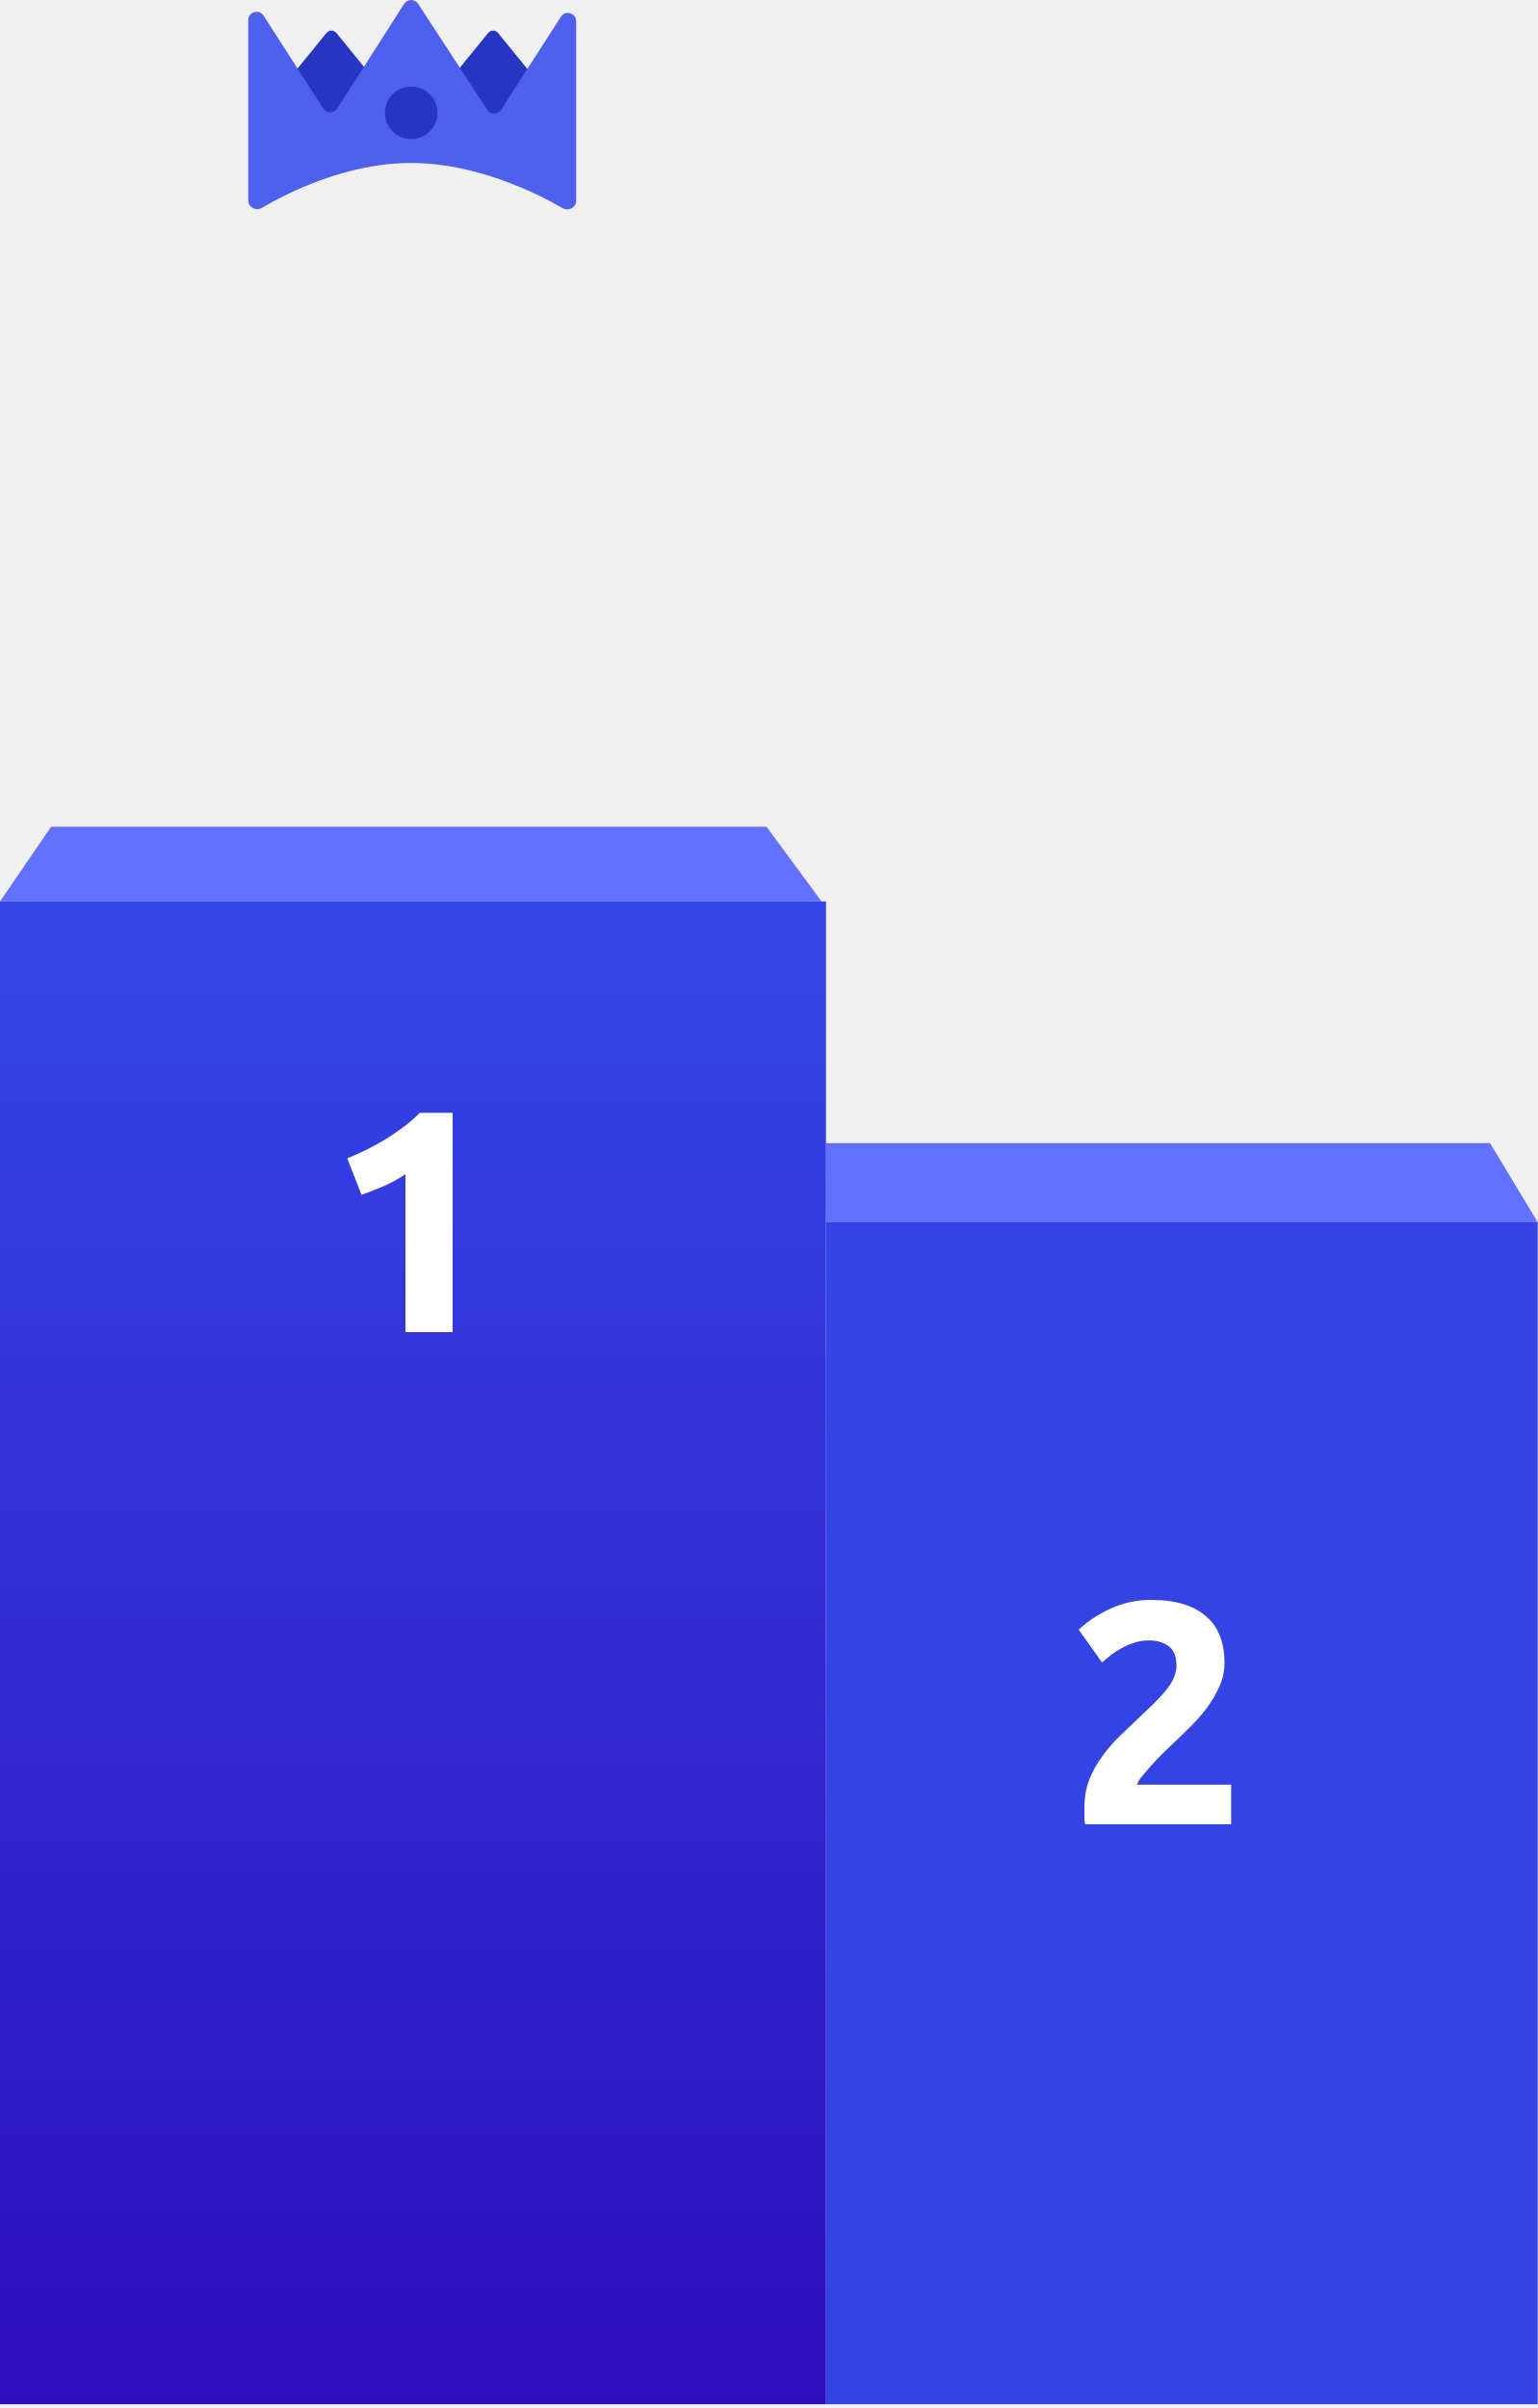
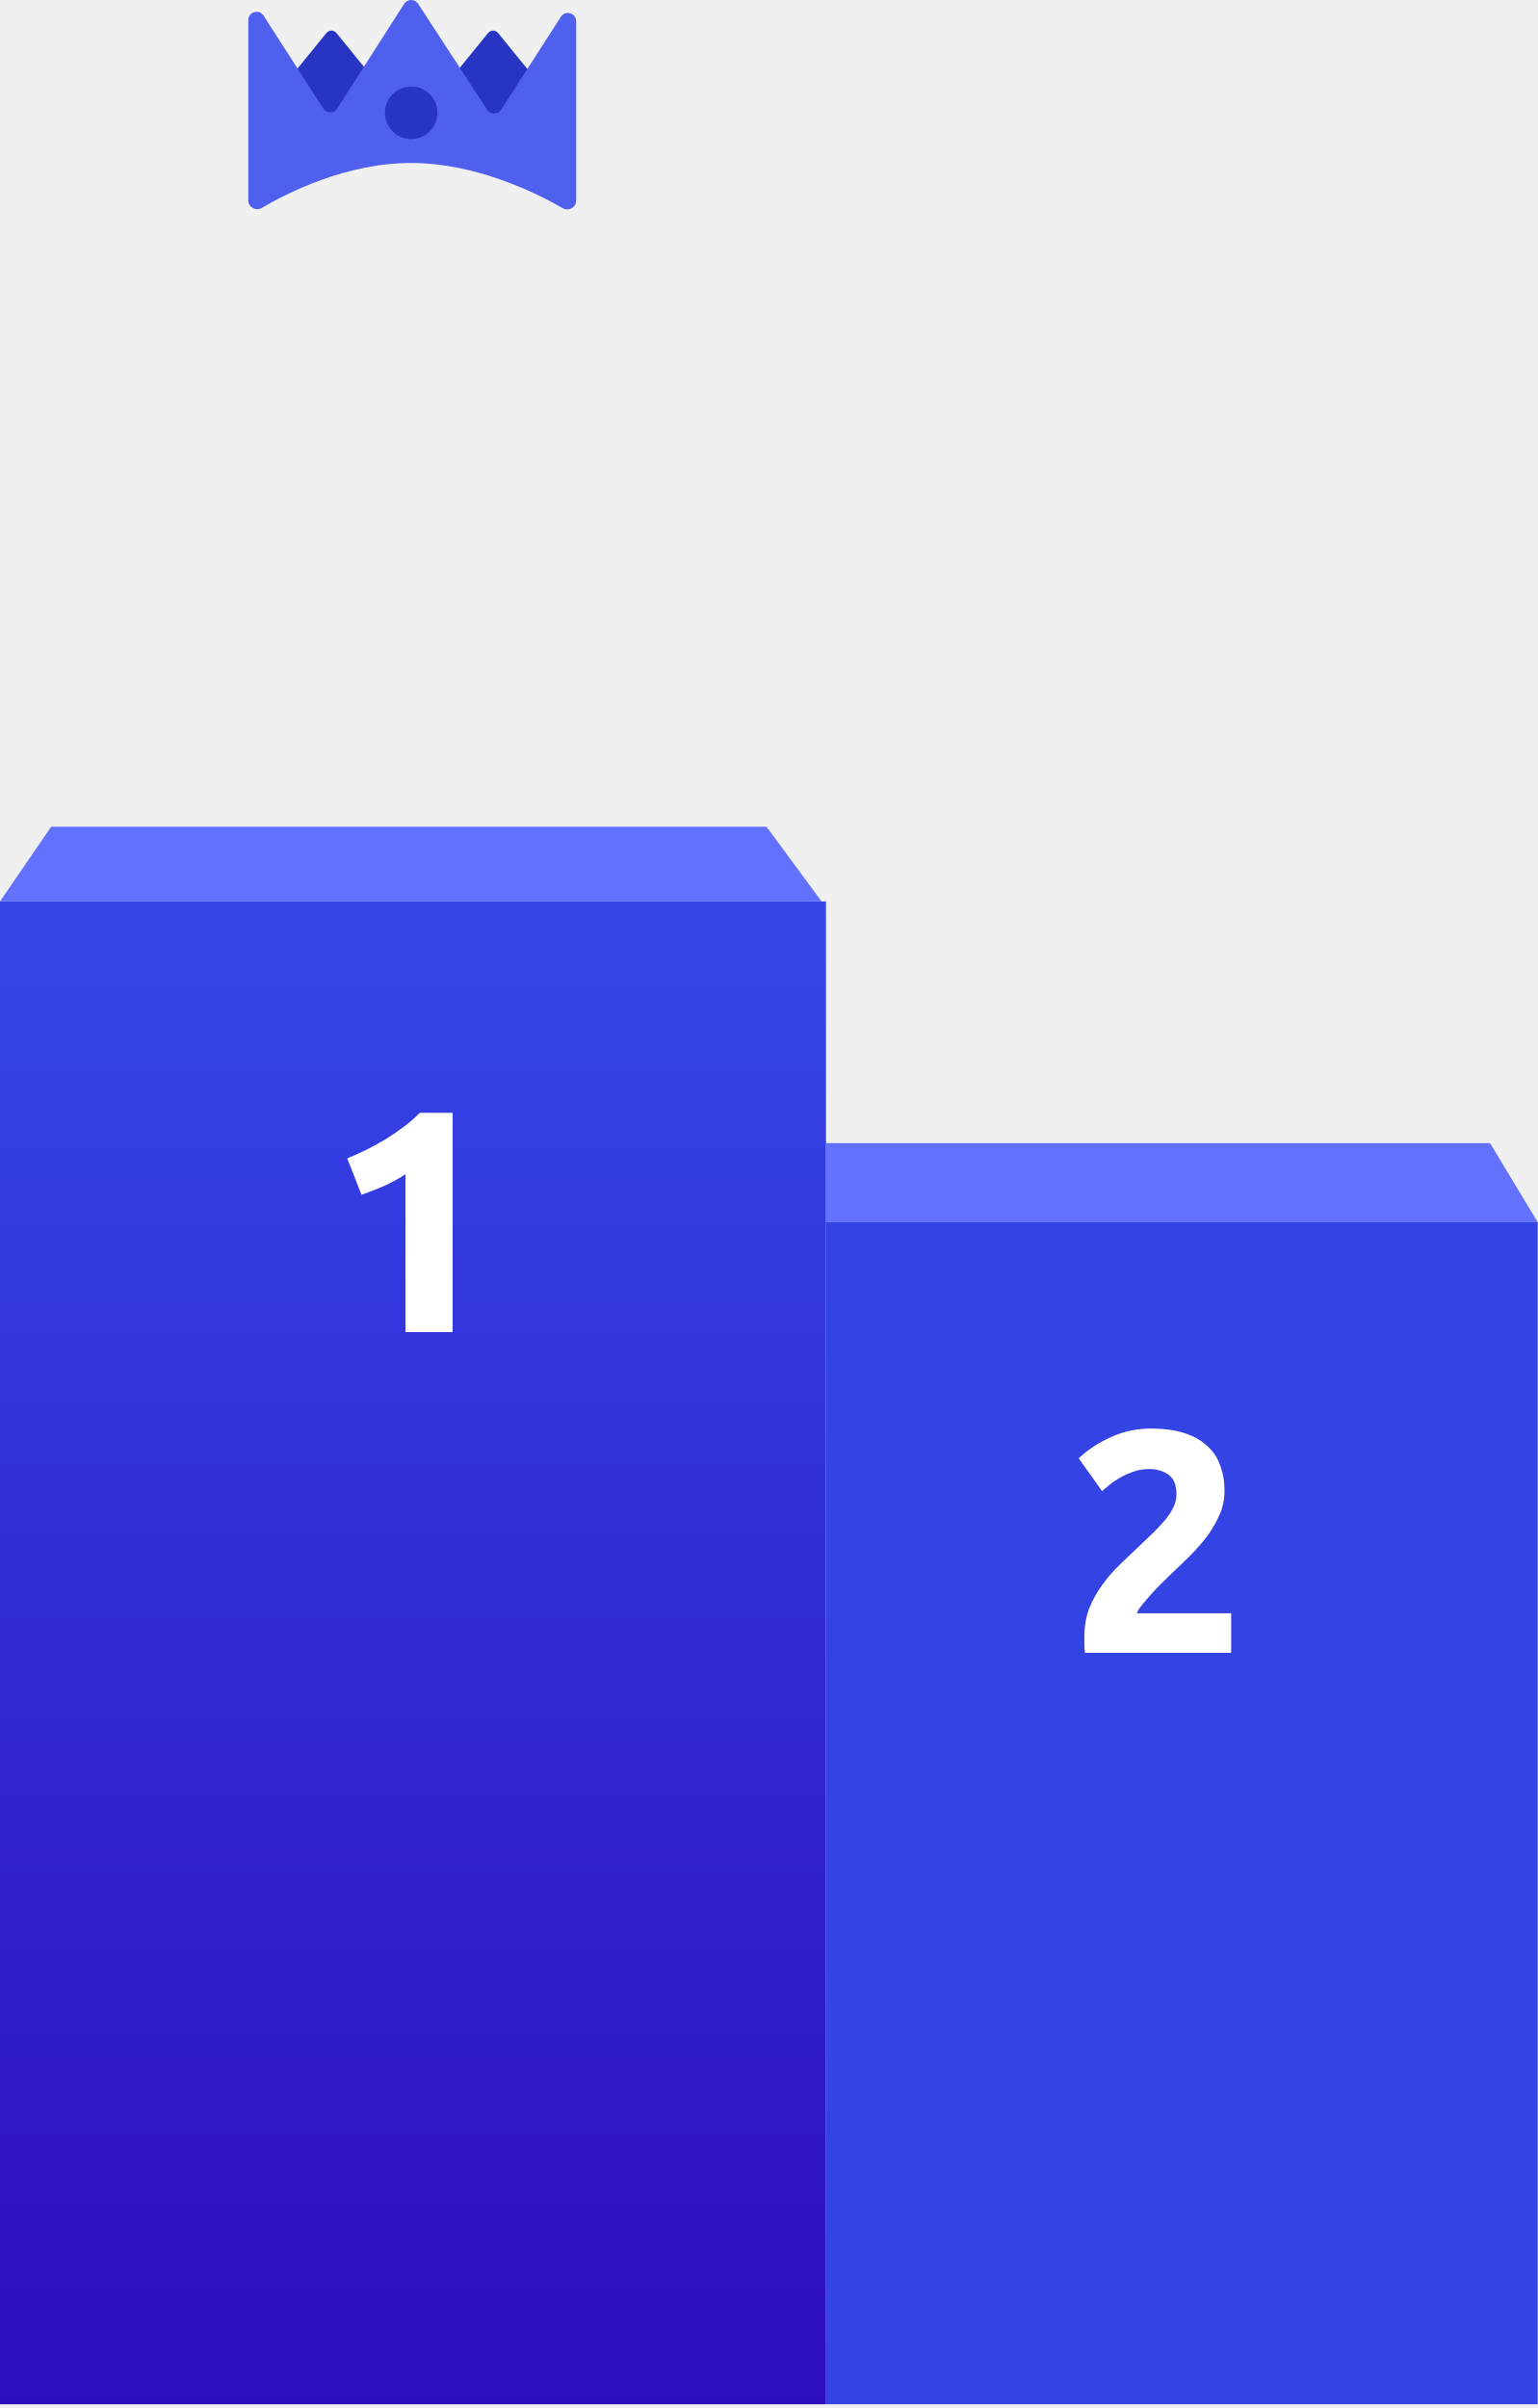
- <svg xmlns="http://www.w3.org/2000/svg" width="350" height="548" viewBox="0 0 350 548" version="1.1" xml:space="preserve" fill-rule="evenodd" clip-rule="evenodd" stroke-linejoin="round" stroke-miterlimit="2">
+ <svg xmlns="http://www.w3.org/2000/svg" width="350" height="548" viewBox="0 0 350 548" version="1.1" xml:space="preserve" style="fill-rule:evenodd;clip-rule:evenodd;stroke-linejoin:round;stroke-miterlimit:2;">
  <g>
-     <rect x="188" y="278.147" width="162" height="269" fill="#3443e4" fill-rule="nonzero" />
-     <path d="M278.712 378.355c0 1.824-.36 3.576-1.08 5.256a25.204 25.204 0 0 1-2.808 4.896 41.729 41.729 0 0 1-3.888 4.464 165.597 165.597 0 0 1-4.248 4.104c-.72.672-1.512 1.44-2.376 2.304a58.943 58.943 0 0 0-2.376 2.52 72.915 72.915 0 0 0-2.088 2.448c-.576.72-.936 1.32-1.08 1.8h21.456v9H246.96c-.096-.528-.144-1.2-.144-2.016v-1.728c0-2.304.36-4.416 1.08-6.336a23.997 23.997 0 0 1 2.952-5.328c1.2-1.68 2.544-3.24 4.032-4.68 1.536-1.44 3.048-2.88 4.536-4.32 1.152-1.104 2.232-2.136 3.24-3.096a46.15 46.15 0 0 0 2.664-2.88c.768-.96 1.368-1.896 1.8-2.808.432-.96.648-1.92.648-2.88 0-2.112-.6-3.6-1.8-4.464-1.2-.864-2.688-1.296-4.464-1.296-1.296 0-2.52.216-3.672.648a16.592 16.592 0 0 0-3.096 1.44 15.834 15.834 0 0 0-2.376 1.656c-.672.528-1.176.96-1.512 1.296l-5.328-7.488c2.112-1.968 4.56-3.576 7.344-4.824 2.832-1.296 5.856-1.944 9.072-1.944 2.928 0 5.448.336 7.56 1.008 2.112.672 3.84 1.632 5.184 2.88 1.392 1.2 2.4 2.688 3.024 4.464.672 1.728 1.008 3.696 1.008 5.904Z" fill="#fff" fill-rule="nonzero" />
-     <path d="M188 260.147v18h162l-10.852-18H188Z" fill="#6371ff" fill-rule="nonzero" />
+     <rect x="188" y="278.147" width="162" height="269" style="fill:#3443e4;fill-rule:nonzero;" />
+     <path d="M278.712,339.355c0,1.824 -0.36,3.576 -1.08,5.256c-0.72,1.68 -1.656,3.312 -2.808,4.896c-1.152,1.536 -2.448,3.024 -3.888,4.464c-1.44,1.44 -2.856,2.808 -4.248,4.104c-0.72,0.672 -1.512,1.44 -2.376,2.304c-0.816,0.816 -1.608,1.656 -2.376,2.52c-0.768,0.864 -1.464,1.68 -2.088,2.448c-0.576,0.72 -0.936,1.32 -1.08,1.8l21.456,-0l-0,9l-33.264,-0c-0.096,-0.528 -0.144,-1.2 -0.144,-2.016l-0,-1.728c-0,-2.304 0.36,-4.416 1.08,-6.336c0.768,-1.92 1.752,-3.696 2.952,-5.328c1.2,-1.68 2.544,-3.24 4.032,-4.68c1.536,-1.44 3.048,-2.88 4.536,-4.32c1.152,-1.104 2.232,-2.136 3.24,-3.096c1.008,-1.008 1.896,-1.968 2.664,-2.88c0.768,-0.96 1.368,-1.896 1.8,-2.808c0.432,-0.96 0.648,-1.92 0.648,-2.88c-0,-2.112 -0.6,-3.6 -1.8,-4.464c-1.2,-0.864 -2.688,-1.296 -4.464,-1.296c-1.296,-0 -2.52,0.216 -3.672,0.648c-1.104,0.384 -2.136,0.864 -3.096,1.44c-0.912,0.528 -1.704,1.08 -2.376,1.656c-0.672,0.528 -1.176,0.96 -1.512,1.296l-5.328,-7.488c2.112,-1.968 4.56,-3.576 7.344,-4.824c2.832,-1.296 5.856,-1.944 9.072,-1.944c2.928,-0 5.448,0.336 7.56,1.008c2.112,0.672 3.84,1.632 5.184,2.88c1.392,1.2 2.4,2.688 3.024,4.464c0.672,1.728 1.008,3.696 1.008,5.904Z" style="fill:#fff;fill-rule:nonzero;" />
+     <path d="M188,260.147l0,18l162,-0l-10.852,-18l-151.148,-0Z" style="fill:#6371ff;fill-rule:nonzero;" />
  </g>
  <g>
-     <rect x="0" y="205.147" width="188" height="342" fill="url(#_Linear1)" fill-rule="nonzero" />
+     <rect x="0" y="205.147" width="188" height="342" style="fill:url(#_Linear1);fill-rule:nonzero;" />
  </g>
-   <path d="M79.04 263.619a81.353 81.353 0 0 0 4.32-1.944 66.314 66.314 0 0 0 4.464-2.448 68.17 68.17 0 0 0 4.104-2.808 29.253 29.253 0 0 0 3.6-3.168h7.488v49.896H92.288v-35.928c-1.44.96-3.048 1.848-4.824 2.664a71.536 71.536 0 0 1-5.184 2.016l-3.24-8.28Z" fill="#fff" fill-rule="nonzero" />
-   <path d="M11.632 188.147 0 205.147h187l-12.526-17H11.632Z" fill="#6371ff" fill-rule="nonzero" />
-   <path d="M74.249 7.564c.655-.806 1.717-.806 2.372 0l8.429 10.374c.656.807.656 2.114 0 2.921l-8.429 10.374c-.655.806-1.717.806-2.372 0L65.82 20.859c-.656-.807-.656-2.114 0-2.921l8.429-10.374Zm36.799 0c.655-.806 1.717-.806 2.372 0l8.429 10.374c.656.807.656 2.114 0 2.921l-8.429 10.374c-.655.806-1.717.806-2.372 0l-8.429-10.374c-.656-.807-.656-2.114 0-2.921l8.429-10.374Z" fill="#2735c2" fill-rule="nonzero" />
-   <path d="M131.143 4.84v40.84c0 1.518-1.728 2.464-3.044 1.705-5.915-3.412-19.691-10.298-34.533-10.298-14.748 0-28.154 6.799-33.984 10.233-1.319.777-3.074-.171-3.074-1.701V4.581c0-1.886 2.459-2.608 3.479-1.022l13.586 21.133a1.89 1.89 0 0 0 3.182-.003L91.989.872a1.89 1.89 0 0 1 3.175-.014l15.726 24.127a1.89 1.89 0 0 0 3.173-.01l13.6-21.157c1.02-1.586 3.48-.864 3.48 1.022Z" fill="#5060ee" fill-rule="nonzero" />
-   <circle cx="93.597" cy="25.673" r="5.983" fill="#2735c2" />
+   <path d="M79.04,263.619c1.392,-0.576 2.832,-1.224 4.32,-1.944c1.536,-0.768 3.024,-1.584 4.464,-2.448c1.44,-0.912 2.808,-1.848 4.104,-2.808c1.344,-1.008 2.544,-2.064 3.6,-3.168l7.488,-0l-0,49.896l-10.728,-0l-0,-35.928c-1.44,0.96 -3.048,1.848 -4.824,2.664c-1.776,0.768 -3.504,1.44 -5.184,2.016l-3.24,-8.28Z" style="fill:#fff;fill-rule:nonzero;" />
+   <path d="M11.632,188.147l-11.632,17l187,-0l-12.526,-17l-162.842,-0Z" style="fill:#6371ff;fill-rule:nonzero;" />
+   <path d="M74.249,7.564c0.655,-0.806 1.717,-0.806 2.372,0l8.429,10.374c0.656,0.807 0.656,2.114 0,2.921l-8.429,10.374c-0.655,0.806 -1.717,0.806 -2.372,-0l-8.429,-10.374c-0.656,-0.807 -0.656,-2.114 0,-2.921l8.429,-10.374Z" style="fill:#2735c2;fill-rule:nonzero;" />
+   <path d="M111.048,7.564c0.655,-0.806 1.717,-0.806 2.372,0l8.429,10.374c0.656,0.807 0.656,2.114 -0,2.921l-8.429,10.374c-0.655,0.806 -1.717,0.806 -2.372,-0l-8.429,-10.374c-0.656,-0.807 -0.656,-2.114 0,-2.921l8.429,-10.374Z" style="fill:#2735c2;fill-rule:nonzero;" />
+   <path d="M131.143,4.84l0,40.84c0,1.518 -1.728,2.464 -3.044,1.705c-5.915,-3.412 -19.691,-10.298 -34.533,-10.298c-14.748,-0 -28.154,6.799 -33.984,10.233c-1.319,0.777 -3.074,-0.171 -3.074,-1.701l-0,-41.038c-0,-1.886 2.459,-2.608 3.479,-1.022l13.586,21.133c0.745,1.159 2.439,1.157 3.182,-0.003l15.234,-23.817c0.74,-1.157 2.426,-1.164 3.175,-0.014l15.726,24.127c0.748,1.148 2.432,1.143 3.173,-0.01l13.6,-21.157c1.02,-1.586 3.48,-0.864 3.48,1.022Z" style="fill:#5060ee;fill-rule:nonzero;" />
+   <circle cx="93.597" cy="25.673" r="5.983" style="fill:#2735c2;" />
  <defs>
    <linearGradient id="_Linear1" x1="0" y1="0" x2="1" y2="0" gradientUnits="userSpaceOnUse" gradientTransform="matrix(2.09415e-14,342,-342,2.09415e-14,94,205.147)">
-       <stop offset="0" stop-color="#3547e9" stop-opacity="1" />
-       <stop offset="1" stop-color="#2e0dbe" stop-opacity="1" />
+       <stop offset="0" style="stop-color:#3547e9;stop-opacity:1" />
+       <stop offset="1" style="stop-color:#2e0dbe;stop-opacity:1" />
    </linearGradient>
  </defs>
</svg>
